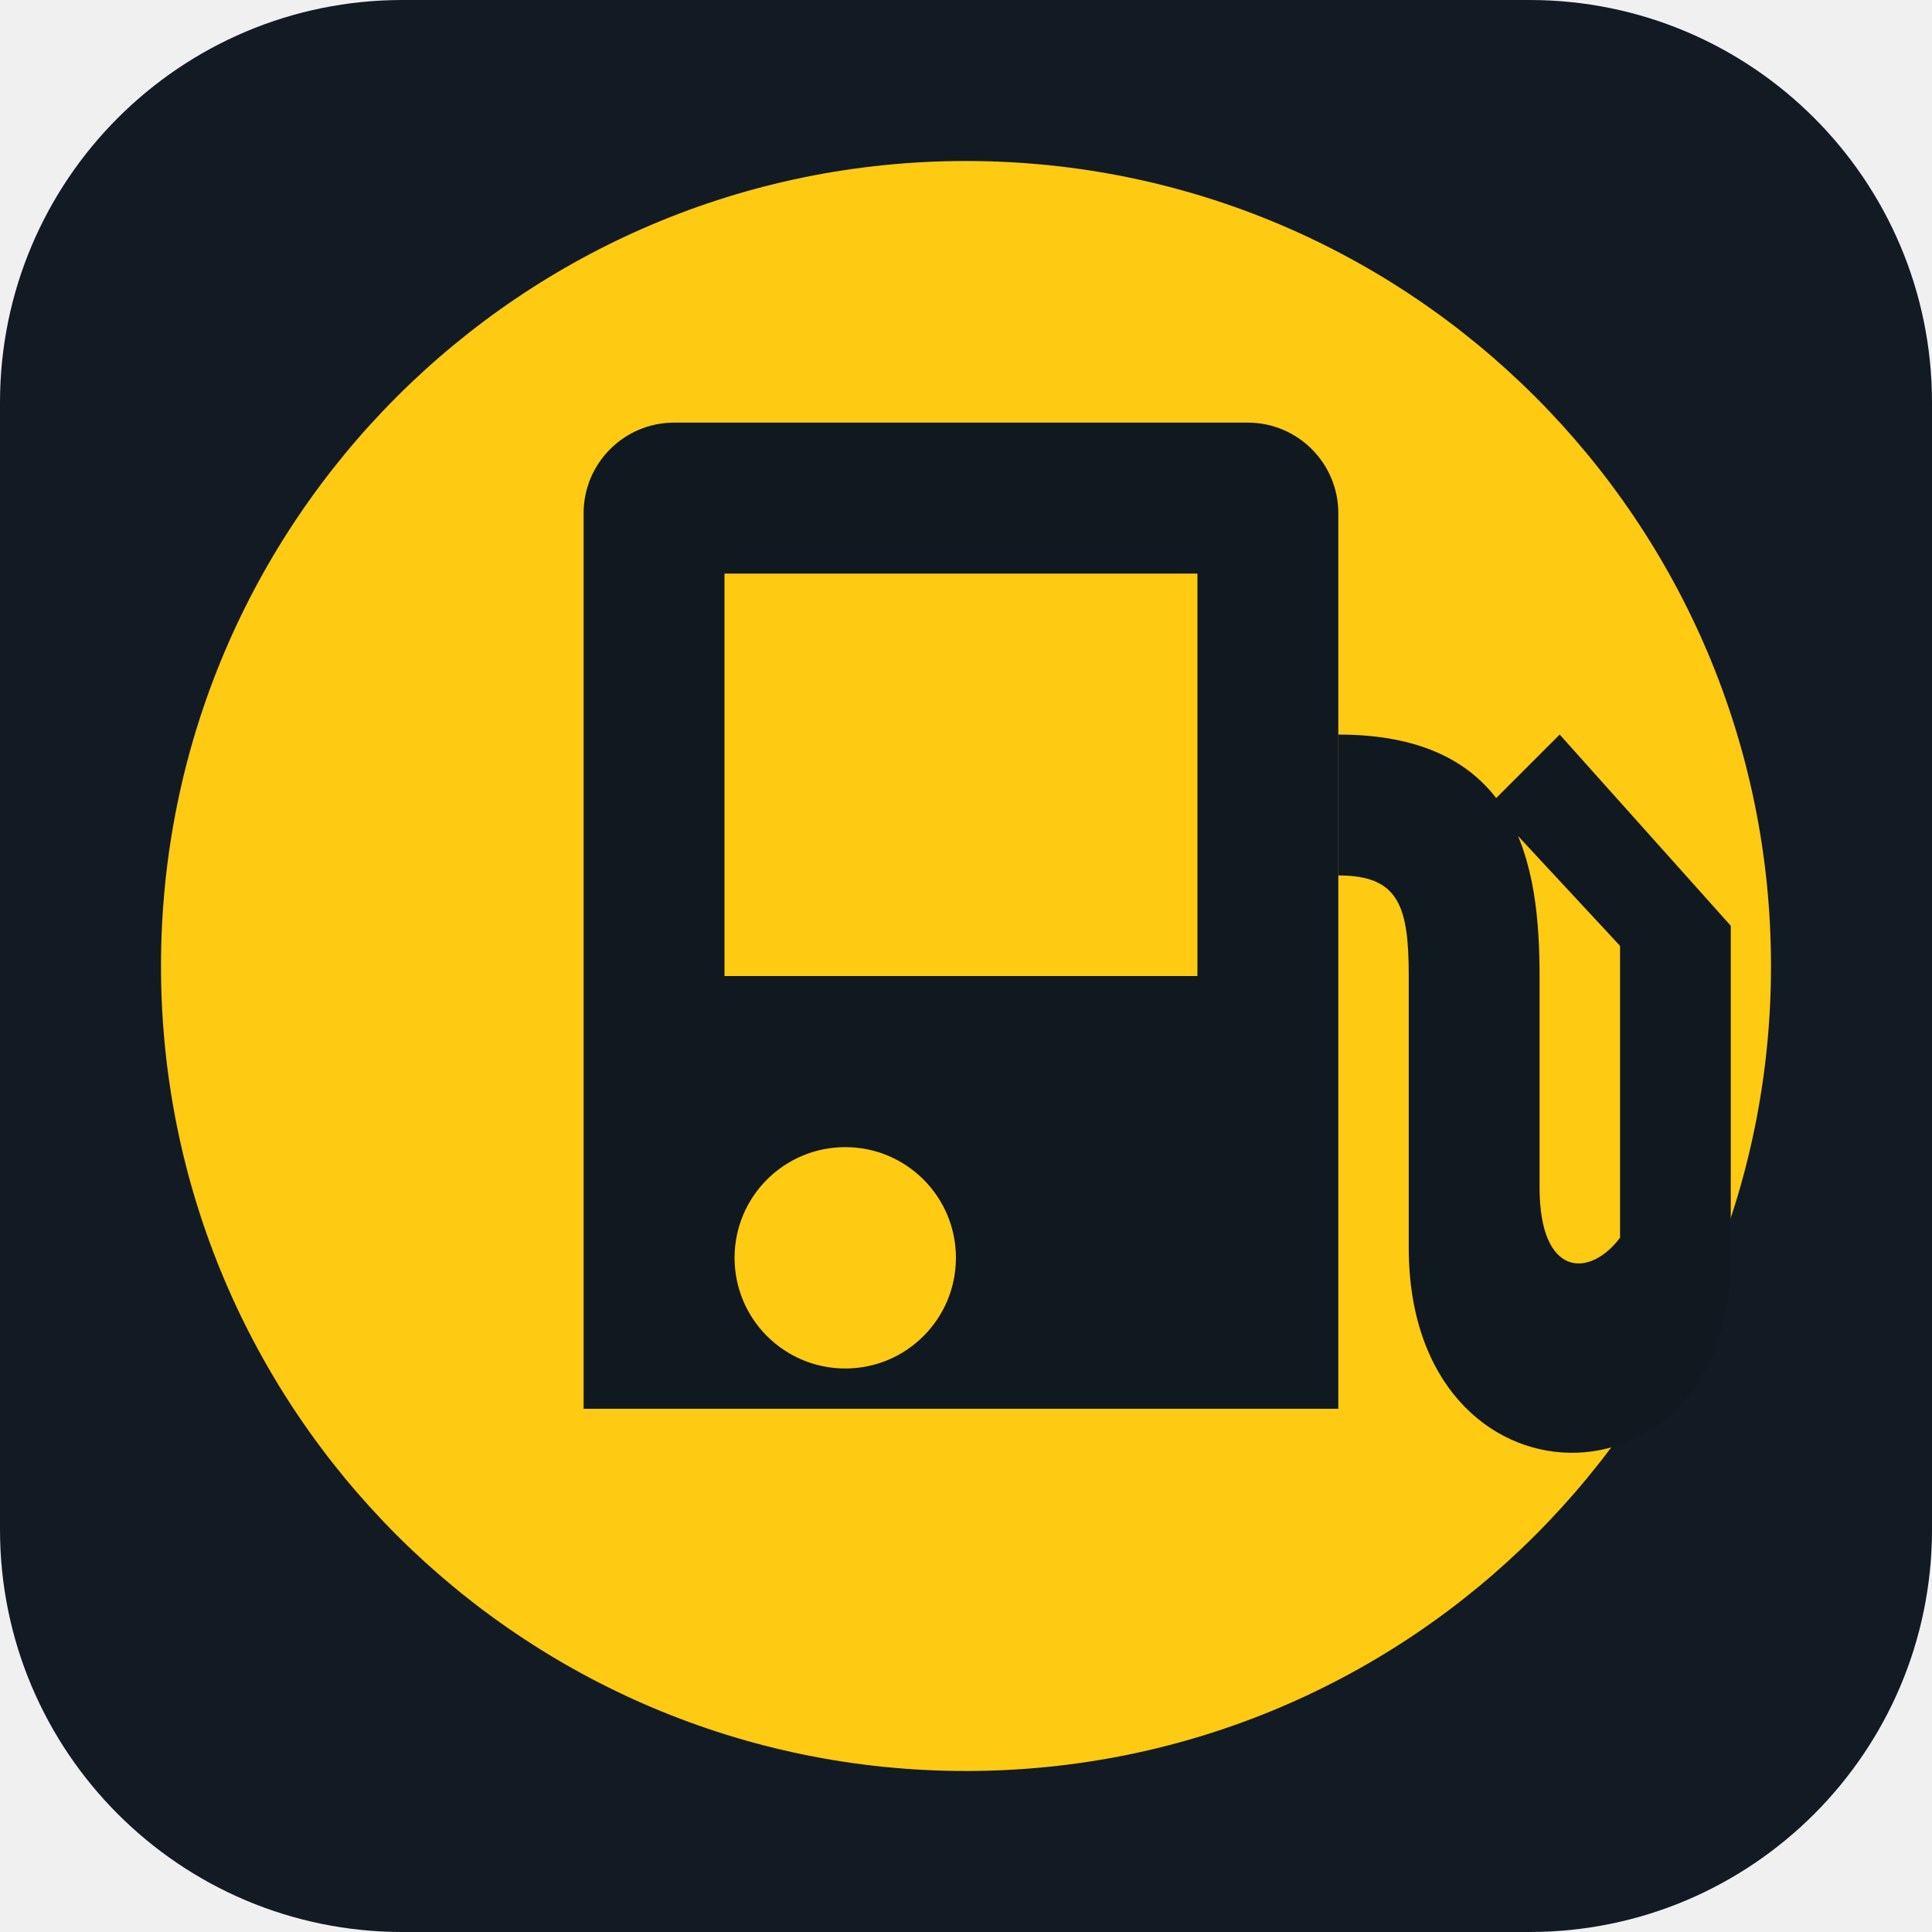
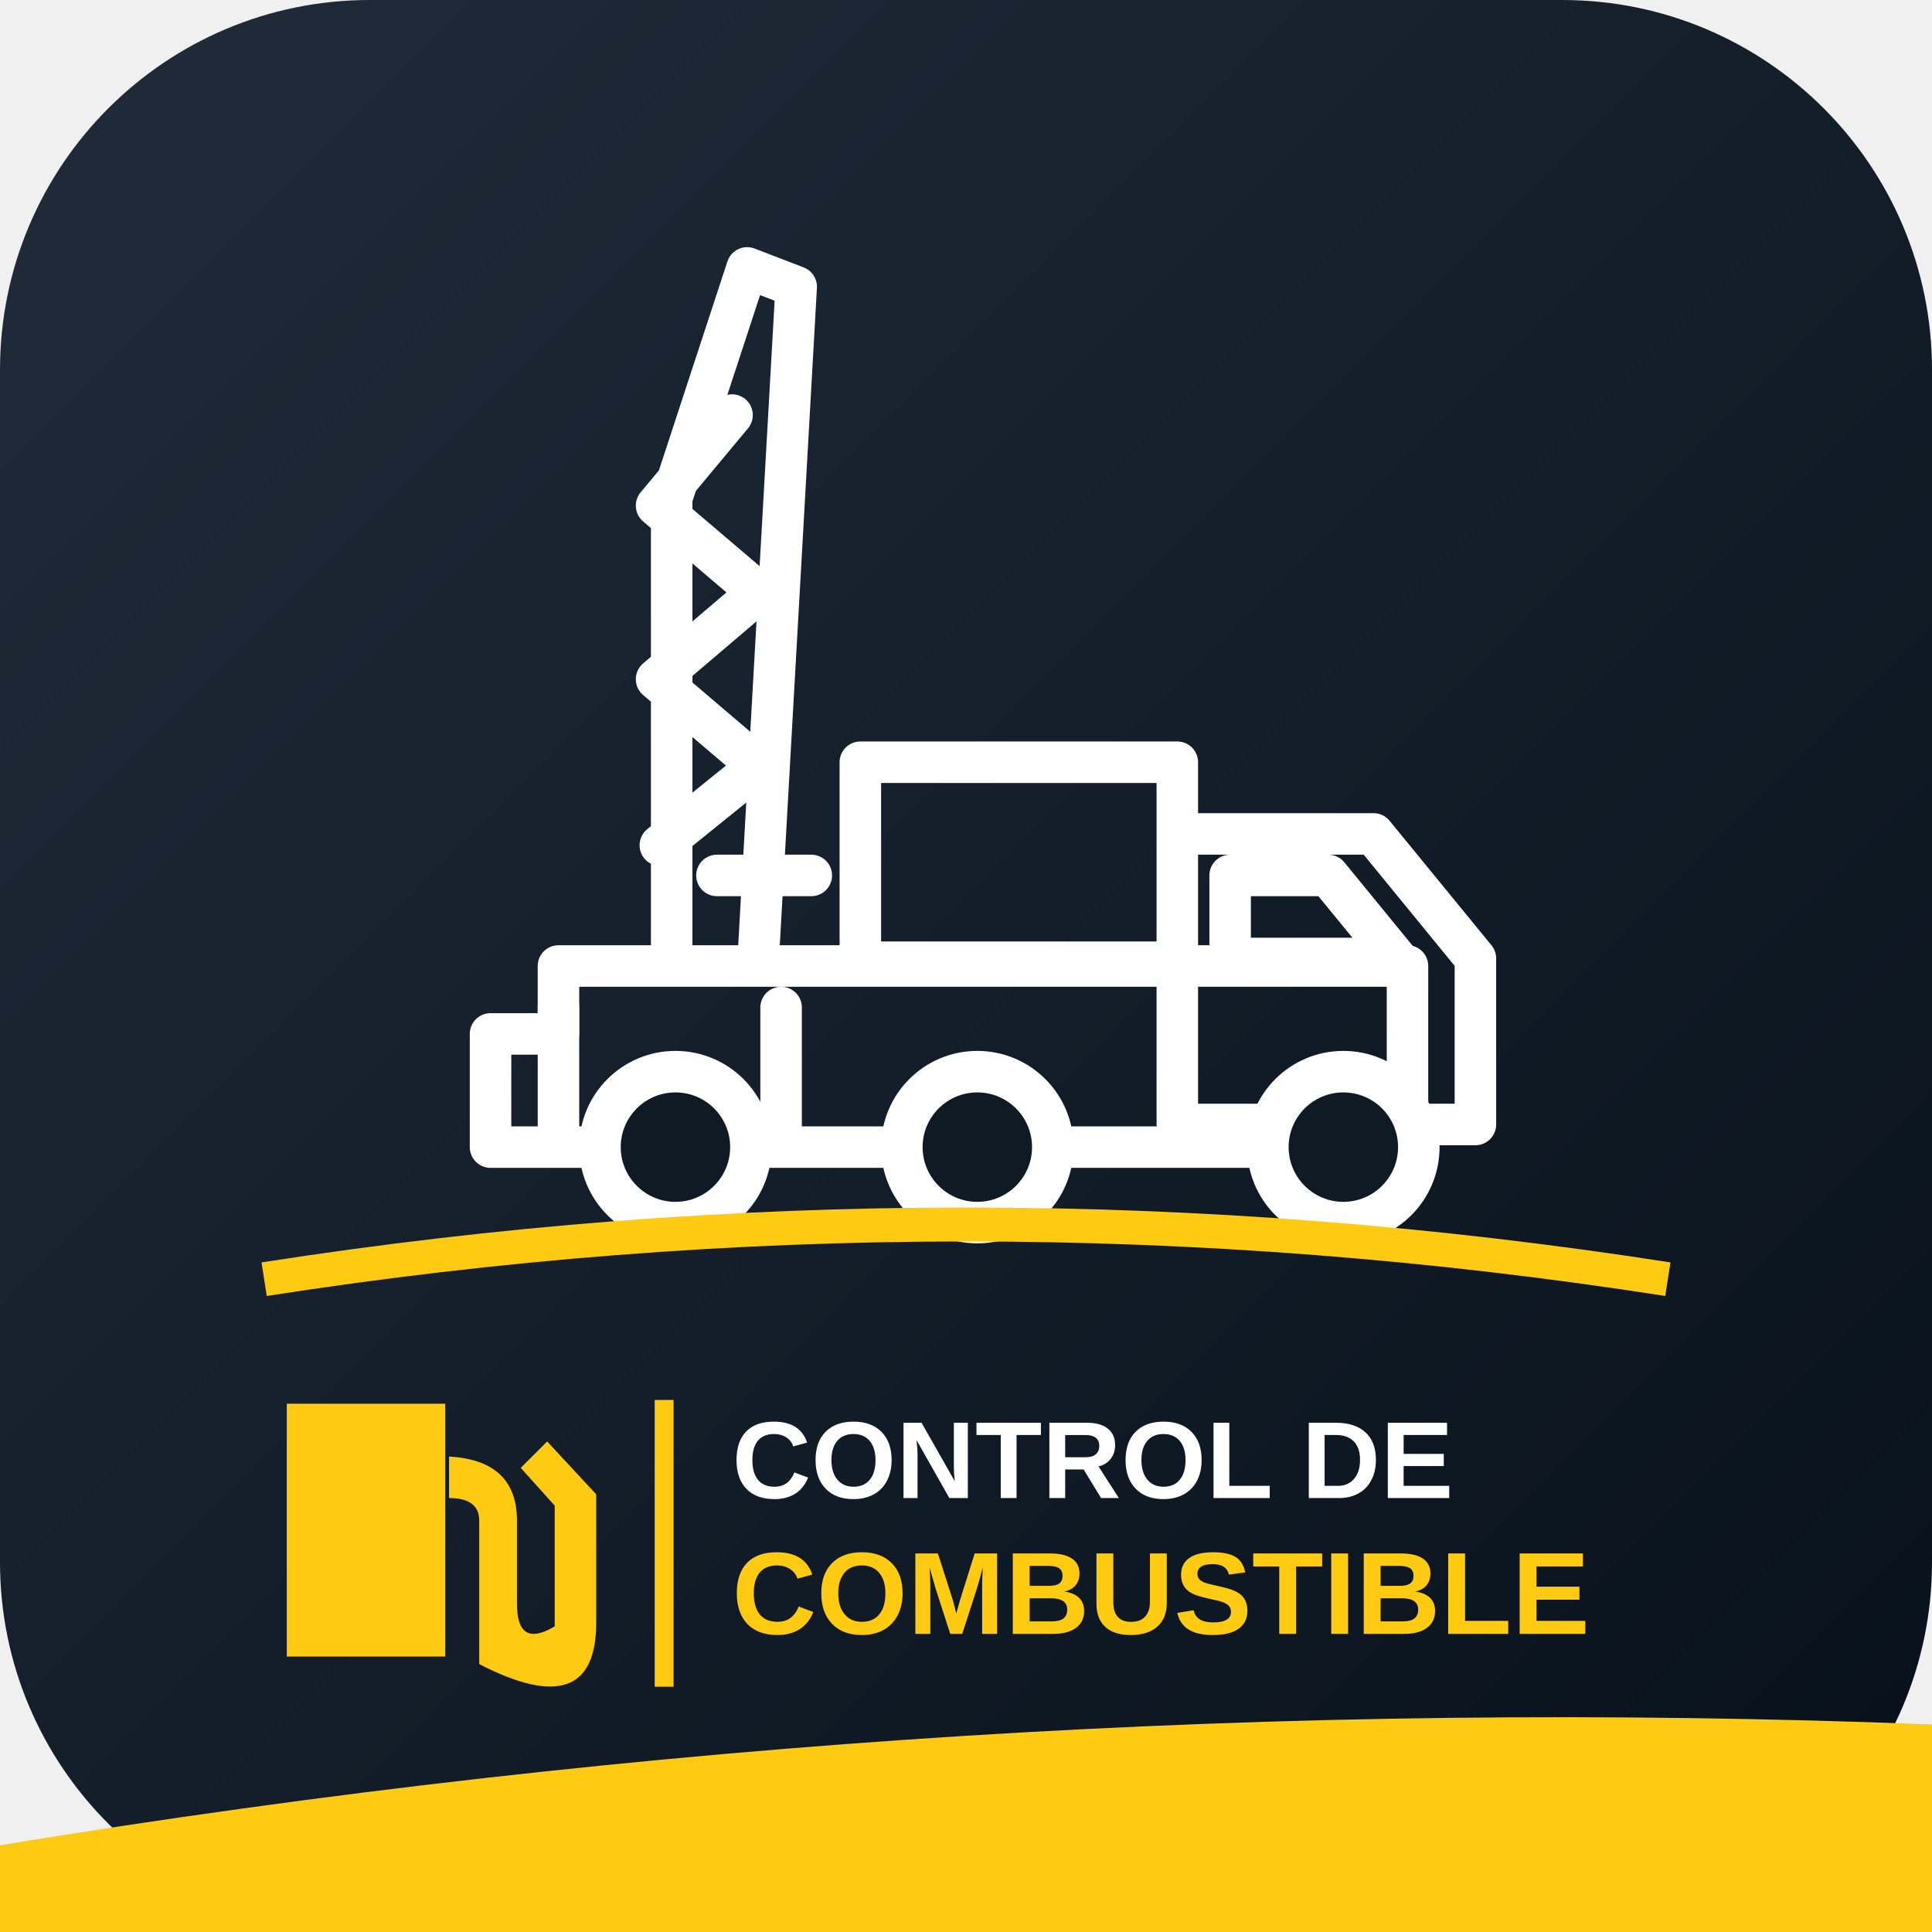
- <svg xmlns="http://www.w3.org/2000/svg" width="512" height="512" viewBox="0 0 192 192">
-   <rect width="192" height="192" rx="40" fill="#121a24" />
-   <circle cx="96" cy="96" r="80" fill="#ffca12" />
-   <g fill="#101820">
-     <path d="M67 42h57a9 9 0 0 1 9 9v89H58V51a9 9 0 0 1 9-9zm5 15v40h47V57H72zm12 57a11 11 0 1 0 0 22 11 11 0 0 0 0-22z" />
-     <path d="M133 73c18 0 20 13 20 24v21c0 9 5 9 8 5V94l-13-14 7-7 17 19v33c0 26-32 26-32-1V97c0-7-1-10-7-10z" />
+ <svg xmlns="http://www.w3.org/2000/svg" viewBox="0 0 512 512">
+   <defs>
+     <linearGradient id="bg" x2="1" y2="1">
+       <stop stop-color="#202c3a" />
+       <stop offset="1" stop-color="#07101a" />
+     </linearGradient>
+   </defs>
+   <rect width="512" height="512" rx="98" fill="url(#bg)" />
+   <g fill="none" stroke="#fff" stroke-width="11" stroke-linecap="round" stroke-linejoin="round">
+     <path d="M148 256h225v48H130v-30h18z" />
+     <path d="M178 250V132l20-61 13 5-10 177M194 110l-20 24 27 23-27 23 27 23-26 21" />
+     <path d="M228 202h84v53h-84zM312 221h52l27 33v44h-79zM326 232h26l18 22h-44z" />
+     <path d="M148 267v35m59-35v35m-17-70h25" />
+     <circle cx="179" cy="304" r="20" fill="#101a25" />
+     <circle cx="259" cy="304" r="20" fill="#101a25" />
+     <circle cx="356" cy="304" r="20" fill="#101a25" />
  </g>
+   <path d="M70 339Q256 310 442 339" fill="none" stroke="#ffca12" stroke-width="9" />
+   <g fill="#ffca12">
+     <path d="M76 372h42v67H76zM83 381h28v20H83z" />
+     <path d="M119 386q18 1 18 17v22q0 12 10 6v-32l-9-10 7-7 13 14v34q0 27-31 11v-38q0-6-8-6z" />
+     <path d="M97 408q-14 17-8 23 8 9 16 0 6-6-8-23" />
+   </g>
+   <path d="M176 371v76" stroke="#ffca12" stroke-width="5" />
+   <text x="194" y="397" font-family="Arial,sans-serif" font-size="29" font-weight="800" fill="#fff">CONTROL DE</text>
+   <text x="194" y="433" font-family="Arial,sans-serif" font-size="31" font-weight="900" fill="#ffca12">COMBUSTIBLE</text>
+   <path d="M0 489Q256 447 512 457v55H0z" fill="#ffca12" />
</svg>
